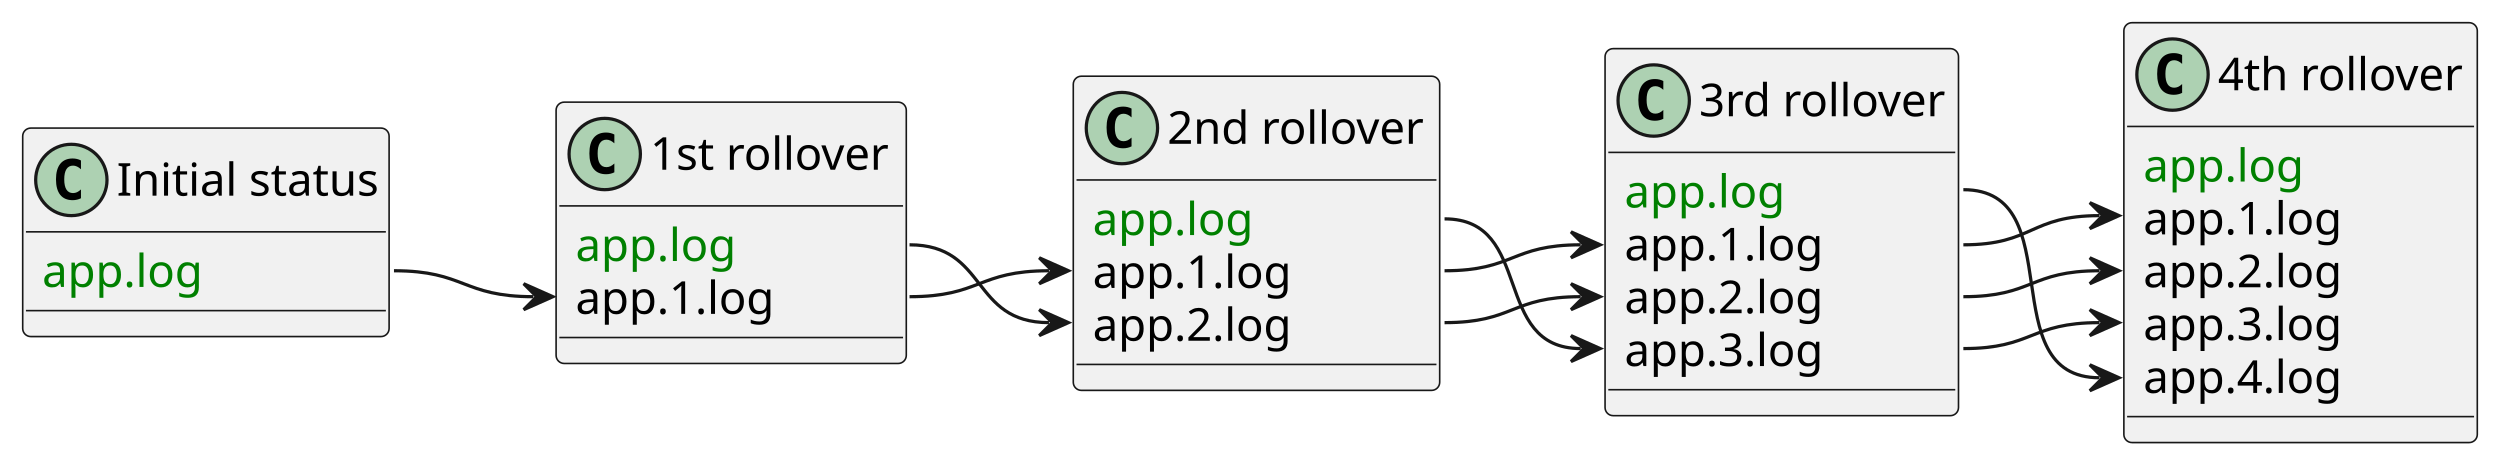
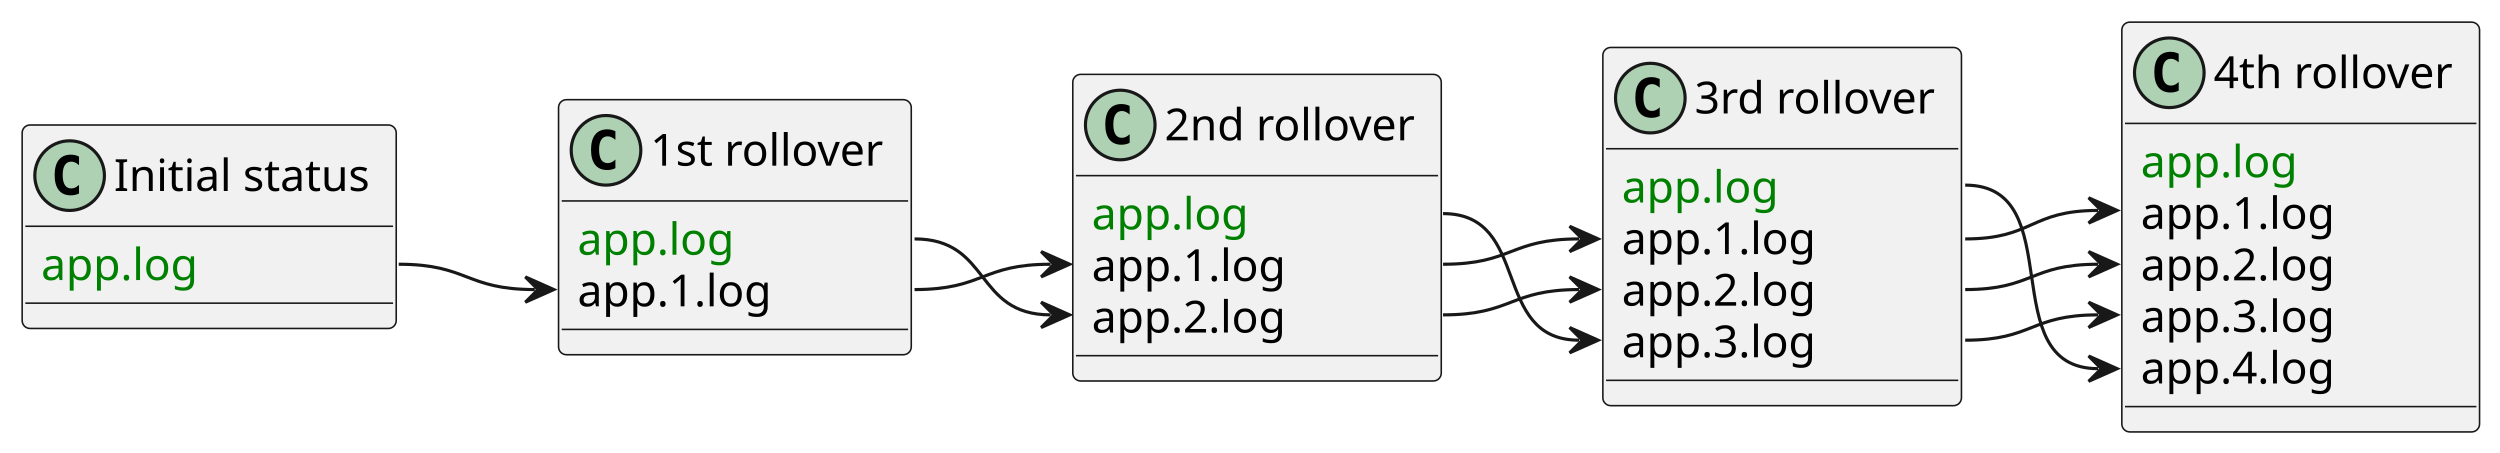
- <svg xmlns="http://www.w3.org/2000/svg" contentStyleType="text/css" height="143px" preserveAspectRatio="none" style="width:771px;height:143px;background:#FFFFFF;" version="1.1" viewBox="0 0 771 143" width="771px" zoomAndPan="magnify">
+ <svg xmlns="http://www.w3.org/2000/svg" contentStyleType="text/css" data-diagram-type="CLASS" height="143px" preserveAspectRatio="none" style="width:790px;height:143px;background:#FFFFFF;" version="1.1" viewBox="0 0 790 143" width="790px" zoomAndPan="magnify">
  <defs />
  <g>
-     <g id="elem_initial">
-       <rect codeLine="1" fill="#F1F1F1" height="64.297" id="initial" rx="2.5" ry="2.5" style="stroke:#181818;stroke-width:0.5;" width="113" x="7" y="39.5" />
-       <ellipse cx="22" cy="55.5" fill="#ADD1B2" rx="11" ry="11" style="stroke:#181818;stroke-width:1.0;" />
+     <g class="entity" data-entity="initial" data-source-line="1" data-uid="ent0002" id="entity_initial">
+       <rect fill="#F1F1F1" height="64.297" rx="2.5" ry="2.5" style="stroke:#181818;stroke-width:0.5;" width="118.208" x="7" y="39.5" />
+       <ellipse cx="22" cy="55.5" fill="#ADD1B2" rx="11" ry="11" style="stroke:#181818;stroke-width:1;" />
      <path d="M24.969,61.141 Q24.391,61.438 23.75,61.578 Q23.109,61.734 22.406,61.734 Q19.906,61.734 18.578,60.094 Q17.266,58.438 17.266,55.312 Q17.266,52.188 18.578,50.531 Q19.906,48.875 22.406,48.875 Q23.109,48.875 23.75,49.031 Q24.406,49.188 24.969,49.484 L24.969,52.203 Q24.344,51.625 23.75,51.359 Q23.156,51.078 22.531,51.078 Q21.188,51.078 20.5,52.156 Q19.812,53.219 19.812,55.312 Q19.812,57.406 20.5,58.484 Q21.188,59.547 22.531,59.547 Q23.156,59.547 23.75,59.281 Q24.344,59 24.969,58.422 L24.969,61.141 Z " fill="#000000" />
-       <text fill="#000000" font-family="sans-serif" font-size="14" lengthAdjust="spacing" textLength="81" x="36" y="60.347">Initial status</text>
-       <line style="stroke:#181818;stroke-width:0.5;" x1="8" x2="119" y1="71.5" y2="71.5" />
-       <text fill="#008000" font-family="sans-serif" font-size="14" lengthAdjust="spacing" textLength="51" x="13" y="88.495">app.log</text>
-       <line style="stroke:#181818;stroke-width:0.5;" x1="8" x2="119" y1="95.797" y2="95.797" />
+       <text fill="#000000" font-family="sans-serif" font-size="14" lengthAdjust="spacing" textLength="86.208" x="36" y="60.347">Initial status</text>
+       <line style="stroke:#181818;stroke-width:0.5;" x1="8" x2="124.208" y1="71.5" y2="71.5" />
+       <text fill="#008000" font-family="sans-serif" font-size="14" lengthAdjust="spacing" textLength="52.145" x="13" y="88.495">app.log</text>
+       <line style="stroke:#181818;stroke-width:0.5;" x1="8" x2="124.208" y1="95.797" y2="95.797" />
    </g>
-     <g id="elem_first">
-       <rect codeLine="4" fill="#F1F1F1" height="80.594" id="first" rx="2.5" ry="2.5" style="stroke:#181818;stroke-width:0.5;" width="108" x="171.5" y="31.5" />
-       <ellipse cx="186.5" cy="47.5" fill="#ADD1B2" rx="11" ry="11" style="stroke:#181818;stroke-width:1.0;" />
-       <path d="M189.469,53.141 Q188.891,53.438 188.25,53.578 Q187.609,53.734 186.906,53.734 Q184.406,53.734 183.078,52.094 Q181.766,50.438 181.766,47.312 Q181.766,44.188 183.078,42.531 Q184.406,40.875 186.906,40.875 Q187.609,40.875 188.25,41.031 Q188.906,41.188 189.469,41.484 L189.469,44.203 Q188.844,43.625 188.25,43.359 Q187.656,43.078 187.031,43.078 Q185.688,43.078 185,44.156 Q184.312,45.219 184.312,47.312 Q184.312,49.406 185,50.484 Q185.688,51.547 187.031,51.547 Q187.656,51.547 188.25,51.281 Q188.844,51 189.469,50.422 L189.469,53.141 Z " fill="#000000" />
-       <text fill="#000000" font-family="sans-serif" font-size="14" lengthAdjust="spacing" textLength="76" x="200.5" y="52.347">1st rollover</text>
-       <line style="stroke:#181818;stroke-width:0.5;" x1="172.5" x2="278.5" y1="63.5" y2="63.5" />
-       <text fill="#008000" font-family="sans-serif" font-size="14" lengthAdjust="spacing" textLength="51" x="177.5" y="80.495">app.log</text>
-       <text fill="#000000" font-family="sans-serif" font-size="14" lengthAdjust="spacing" textLength="64" x="177.5" y="96.792">app.1.log</text>
-       <line style="stroke:#181818;stroke-width:0.5;" x1="172.5" x2="278.5" y1="104.094" y2="104.094" />
+     <g class="entity" data-entity="first" data-source-line="4" data-uid="ent0003" id="entity_first">
+       <rect fill="#F1F1F1" height="80.594" rx="2.5" ry="2.5" style="stroke:#181818;stroke-width:0.5;" width="111.461" x="176.5" y="31.5" />
+       <ellipse cx="191.5" cy="47.5" fill="#ADD1B2" rx="11" ry="11" style="stroke:#181818;stroke-width:1;" />
+       <path d="M194.469,53.141 Q193.891,53.438 193.25,53.578 Q192.609,53.734 191.906,53.734 Q189.406,53.734 188.078,52.094 Q186.766,50.438 186.766,47.312 Q186.766,44.188 188.078,42.531 Q189.406,40.875 191.906,40.875 Q192.609,40.875 193.25,41.031 Q193.906,41.188 194.469,41.484 L194.469,44.203 Q193.844,43.625 193.25,43.359 Q192.656,43.078 192.031,43.078 Q190.688,43.078 190,44.156 Q189.312,45.219 189.312,47.312 Q189.312,49.406 190,50.484 Q190.688,51.547 192.031,51.547 Q192.656,51.547 193.25,51.281 Q193.844,51 194.469,50.422 L194.469,53.141 Z " fill="#000000" />
+       <text fill="#000000" font-family="sans-serif" font-size="14" lengthAdjust="spacing" textLength="79.461" x="205.5" y="52.347">1st rollover</text>
+       <line style="stroke:#181818;stroke-width:0.5;" x1="177.5" x2="286.961" y1="63.5" y2="63.5" />
+       <text fill="#008000" font-family="sans-serif" font-size="14" lengthAdjust="spacing" textLength="52.145" x="182.5" y="80.495">app.log</text>
+       <text fill="#000000" font-family="sans-serif" font-size="14" lengthAdjust="spacing" textLength="65.502" x="182.5" y="96.792">app.1.log</text>
+       <line style="stroke:#181818;stroke-width:0.5;" x1="177.5" x2="286.961" y1="104.094" y2="104.094" />
    </g>
-     <g id="elem_second">
-       <rect codeLine="8" fill="#F1F1F1" height="96.891" id="second" rx="2.5" ry="2.5" style="stroke:#181818;stroke-width:0.5;" width="113" x="331" y="23.5" />
-       <ellipse cx="346" cy="39.5" fill="#ADD1B2" rx="11" ry="11" style="stroke:#181818;stroke-width:1.0;" />
-       <path d="M348.969,45.141 Q348.391,45.438 347.75,45.578 Q347.109,45.734 346.406,45.734 Q343.906,45.734 342.578,44.094 Q341.266,42.438 341.266,39.312 Q341.266,36.188 342.578,34.531 Q343.906,32.875 346.406,32.875 Q347.109,32.875 347.75,33.031 Q348.406,33.188 348.969,33.484 L348.969,36.203 Q348.344,35.625 347.75,35.359 Q347.156,35.078 346.531,35.078 Q345.188,35.078 344.5,36.156 Q343.812,37.219 343.812,39.312 Q343.812,41.406 344.5,42.484 Q345.188,43.547 346.531,43.547 Q347.156,43.547 347.75,43.281 Q348.344,43 348.969,42.422 L348.969,45.141 Z " fill="#000000" />
-       <text fill="#000000" font-family="sans-serif" font-size="14" lengthAdjust="spacing" textLength="81" x="360" y="44.347">2nd rollover</text>
-       <line style="stroke:#181818;stroke-width:0.5;" x1="332" x2="443" y1="55.5" y2="55.5" />
-       <text fill="#008000" font-family="sans-serif" font-size="14" lengthAdjust="spacing" textLength="51" x="337" y="72.495">app.log</text>
-       <text fill="#000000" font-family="sans-serif" font-size="14" lengthAdjust="spacing" textLength="64" x="337" y="88.792">app.1.log</text>
-       <text fill="#000000" font-family="sans-serif" font-size="14" lengthAdjust="spacing" textLength="64" x="337" y="105.089">app.2.log</text>
-       <line style="stroke:#181818;stroke-width:0.5;" x1="332" x2="443" y1="112.391" y2="112.391" />
+     <g class="entity" data-entity="second" data-source-line="8" data-uid="ent0004" id="entity_second">
+       <rect fill="#F1F1F1" height="96.891" rx="2.5" ry="2.5" style="stroke:#181818;stroke-width:0.5;" width="116.438" x="339" y="23.5" />
+       <ellipse cx="354" cy="39.5" fill="#ADD1B2" rx="11" ry="11" style="stroke:#181818;stroke-width:1;" />
+       <path d="M356.969,45.141 Q356.391,45.438 355.75,45.578 Q355.109,45.734 354.406,45.734 Q351.906,45.734 350.578,44.094 Q349.266,42.438 349.266,39.312 Q349.266,36.188 350.578,34.531 Q351.906,32.875 354.406,32.875 Q355.109,32.875 355.75,33.031 Q356.406,33.188 356.969,33.484 L356.969,36.203 Q356.344,35.625 355.75,35.359 Q355.156,35.078 354.531,35.078 Q353.188,35.078 352.5,36.156 Q351.812,37.219 351.812,39.312 Q351.812,41.406 352.5,42.484 Q353.188,43.547 354.531,43.547 Q355.156,43.547 355.75,43.281 Q356.344,43 356.969,42.422 L356.969,45.141 Z " fill="#000000" />
+       <text fill="#000000" font-family="sans-serif" font-size="14" lengthAdjust="spacing" textLength="84.438" x="368" y="44.347">2nd rollover</text>
+       <line style="stroke:#181818;stroke-width:0.5;" x1="340" x2="454.438" y1="55.5" y2="55.5" />
+       <text fill="#008000" font-family="sans-serif" font-size="14" lengthAdjust="spacing" textLength="52.145" x="345" y="72.495">app.log</text>
+       <text fill="#000000" font-family="sans-serif" font-size="14" lengthAdjust="spacing" textLength="65.502" x="345" y="88.792">app.1.log</text>
+       <text fill="#000000" font-family="sans-serif" font-size="14" lengthAdjust="spacing" textLength="65.502" x="345" y="105.089">app.2.log</text>
+       <line style="stroke:#181818;stroke-width:0.5;" x1="340" x2="454.438" y1="112.391" y2="112.391" />
    </g>
-     <g id="elem_third">
-       <rect codeLine="13" fill="#F1F1F1" height="113.188" id="third" rx="2.5" ry="2.5" style="stroke:#181818;stroke-width:0.5;" width="109" x="495" y="15" />
-       <ellipse cx="510" cy="31" fill="#ADD1B2" rx="11" ry="11" style="stroke:#181818;stroke-width:1.0;" />
-       <path d="M512.969,36.641 Q512.391,36.938 511.75,37.078 Q511.109,37.234 510.406,37.234 Q507.906,37.234 506.578,35.594 Q505.266,33.938 505.266,30.812 Q505.266,27.688 506.578,26.031 Q507.906,24.375 510.406,24.375 Q511.109,24.375 511.75,24.531 Q512.406,24.688 512.969,24.984 L512.969,27.703 Q512.344,27.125 511.75,26.859 Q511.156,26.578 510.531,26.578 Q509.188,26.578 508.5,27.656 Q507.812,28.719 507.812,30.812 Q507.812,32.906 508.5,33.984 Q509.188,35.047 510.531,35.047 Q511.156,35.047 511.75,34.781 Q512.344,34.5 512.969,33.922 L512.969,36.641 Z " fill="#000000" />
-       <text fill="#000000" font-family="sans-serif" font-size="14" lengthAdjust="spacing" textLength="77" x="524" y="35.847">3rd rollover</text>
-       <line style="stroke:#181818;stroke-width:0.5;" x1="496" x2="603" y1="47" y2="47" />
-       <text fill="#008000" font-family="sans-serif" font-size="14" lengthAdjust="spacing" textLength="51" x="501" y="63.995">app.log</text>
-       <text fill="#000000" font-family="sans-serif" font-size="14" lengthAdjust="spacing" textLength="64" x="501" y="80.292">app.1.log</text>
-       <text fill="#000000" font-family="sans-serif" font-size="14" lengthAdjust="spacing" textLength="64" x="501" y="96.589">app.2.log</text>
-       <text fill="#000000" font-family="sans-serif" font-size="14" lengthAdjust="spacing" textLength="64" x="501" y="112.886">app.3.log</text>
-       <line style="stroke:#181818;stroke-width:0.5;" x1="496" x2="603" y1="120.188" y2="120.188" />
+     <g class="entity" data-entity="third" data-source-line="13" data-uid="ent0005" id="entity_third">
+       <rect fill="#F1F1F1" height="113.188" rx="2.5" ry="2.5" style="stroke:#181818;stroke-width:0.5;" width="113.32" x="506.5" y="15" />
+       <ellipse cx="521.5" cy="31" fill="#ADD1B2" rx="11" ry="11" style="stroke:#181818;stroke-width:1;" />
+       <path d="M524.469,36.641 Q523.891,36.938 523.25,37.078 Q522.609,37.234 521.906,37.234 Q519.406,37.234 518.078,35.594 Q516.766,33.938 516.766,30.812 Q516.766,27.688 518.078,26.031 Q519.406,24.375 521.906,24.375 Q522.609,24.375 523.25,24.531 Q523.906,24.688 524.469,24.984 L524.469,27.703 Q523.844,27.125 523.25,26.859 Q522.656,26.578 522.031,26.578 Q520.688,26.578 520,27.656 Q519.312,28.719 519.312,30.812 Q519.312,32.906 520,33.984 Q520.688,35.047 522.031,35.047 Q522.656,35.047 523.25,34.781 Q523.844,34.5 524.469,33.922 L524.469,36.641 Z " fill="#000000" />
+       <text fill="#000000" font-family="sans-serif" font-size="14" lengthAdjust="spacing" textLength="81.32" x="535.5" y="35.847">3rd rollover</text>
+       <line style="stroke:#181818;stroke-width:0.5;" x1="507.5" x2="618.82" y1="47" y2="47" />
+       <text fill="#008000" font-family="sans-serif" font-size="14" lengthAdjust="spacing" textLength="52.145" x="512.5" y="63.995">app.log</text>
+       <text fill="#000000" font-family="sans-serif" font-size="14" lengthAdjust="spacing" textLength="65.502" x="512.5" y="80.292">app.1.log</text>
+       <text fill="#000000" font-family="sans-serif" font-size="14" lengthAdjust="spacing" textLength="65.502" x="512.5" y="96.589">app.2.log</text>
+       <text fill="#000000" font-family="sans-serif" font-size="14" lengthAdjust="spacing" textLength="65.502" x="512.5" y="112.886">app.3.log</text>
+       <line style="stroke:#181818;stroke-width:0.5;" x1="507.5" x2="618.82" y1="120.188" y2="120.188" />
    </g>
-     <g id="elem_fourth">
-       <rect codeLine="19" fill="#F1F1F1" height="129.484" id="fourth" rx="2.5" ry="2.5" style="stroke:#181818;stroke-width:0.5;" width="109" x="655" y="7" />
-       <ellipse cx="670" cy="23" fill="#ADD1B2" rx="11" ry="11" style="stroke:#181818;stroke-width:1.0;" />
-       <path d="M672.969,28.641 Q672.391,28.938 671.75,29.078 Q671.109,29.234 670.406,29.234 Q667.906,29.234 666.578,27.594 Q665.266,25.938 665.266,22.812 Q665.266,19.688 666.578,18.031 Q667.906,16.375 670.406,16.375 Q671.109,16.375 671.75,16.531 Q672.406,16.688 672.969,16.984 L672.969,19.703 Q672.344,19.125 671.75,18.859 Q671.156,18.578 670.531,18.578 Q669.188,18.578 668.5,19.656 Q667.812,20.719 667.812,22.812 Q667.812,24.906 668.5,25.984 Q669.188,27.047 670.531,27.047 Q671.156,27.047 671.75,26.781 Q672.344,26.5 672.969,25.922 L672.969,28.641 Z " fill="#000000" />
-       <text fill="#000000" font-family="sans-serif" font-size="14" lengthAdjust="spacing" textLength="77" x="684" y="27.847">4th rollover</text>
-       <line style="stroke:#181818;stroke-width:0.5;" x1="656" x2="763" y1="39" y2="39" />
-       <text fill="#008000" font-family="sans-serif" font-size="14" lengthAdjust="spacing" textLength="51" x="661" y="55.995">app.log</text>
-       <text fill="#000000" font-family="sans-serif" font-size="14" lengthAdjust="spacing" textLength="64" x="661" y="72.292">app.1.log</text>
-       <text fill="#000000" font-family="sans-serif" font-size="14" lengthAdjust="spacing" textLength="64" x="661" y="88.589">app.2.log</text>
-       <text fill="#000000" font-family="sans-serif" font-size="14" lengthAdjust="spacing" textLength="64" x="661" y="104.886">app.3.log</text>
-       <text fill="#000000" font-family="sans-serif" font-size="14" lengthAdjust="spacing" textLength="64" x="661" y="121.183">app.4.log</text>
-       <line style="stroke:#181818;stroke-width:0.5;" x1="656" x2="763" y1="128.484" y2="128.484" />
+     <g class="entity" data-entity="fourth" data-source-line="19" data-uid="ent0006" id="entity_fourth">
+       <rect fill="#F1F1F1" height="129.484" rx="2.5" ry="2.5" style="stroke:#181818;stroke-width:0.5;" width="113.04" x="670.5" y="7" />
+       <ellipse cx="685.5" cy="23" fill="#ADD1B2" rx="11" ry="11" style="stroke:#181818;stroke-width:1;" />
+       <path d="M688.469,28.641 Q687.891,28.938 687.25,29.078 Q686.609,29.234 685.906,29.234 Q683.406,29.234 682.078,27.594 Q680.766,25.938 680.766,22.812 Q680.766,19.688 682.078,18.031 Q683.406,16.375 685.906,16.375 Q686.609,16.375 687.25,16.531 Q687.906,16.688 688.469,16.984 L688.469,19.703 Q687.844,19.125 687.25,18.859 Q686.656,18.578 686.031,18.578 Q684.688,18.578 684,19.656 Q683.312,20.719 683.312,22.812 Q683.312,24.906 684,25.984 Q684.688,27.047 686.031,27.047 Q686.656,27.047 687.25,26.781 Q687.844,26.5 688.469,25.922 L688.469,28.641 Z " fill="#000000" />
+       <text fill="#000000" font-family="sans-serif" font-size="14" lengthAdjust="spacing" textLength="81.04" x="699.5" y="27.847">4th rollover</text>
+       <line style="stroke:#181818;stroke-width:0.5;" x1="671.5" x2="782.54" y1="39" y2="39" />
+       <text fill="#008000" font-family="sans-serif" font-size="14" lengthAdjust="spacing" textLength="52.145" x="676.5" y="55.995">app.log</text>
+       <text fill="#000000" font-family="sans-serif" font-size="14" lengthAdjust="spacing" textLength="65.502" x="676.5" y="72.292">app.1.log</text>
+       <text fill="#000000" font-family="sans-serif" font-size="14" lengthAdjust="spacing" textLength="65.502" x="676.5" y="88.589">app.2.log</text>
+       <text fill="#000000" font-family="sans-serif" font-size="14" lengthAdjust="spacing" textLength="65.502" x="676.5" y="104.886">app.3.log</text>
+       <text fill="#000000" font-family="sans-serif" font-size="14" lengthAdjust="spacing" textLength="65.502" x="676.5" y="121.183">app.4.log</text>
+       <line style="stroke:#181818;stroke-width:0.5;" x1="671.5" x2="782.54" y1="128.484" y2="128.484" />
    </g>
-     <g id="link_initial_first">
-       <path codeLine="27" d="M121.5,83.5 C143.57,83.5 142.43,91.5 164.5,91.5 " fill="none" id="initial-to-first" style="stroke:#181818;stroke-width:1.0;" />
-       <polygon fill="#181818" points="170.5,91.5,161.5,87.5,165.5,91.5,161.5,95.5,170.5,91.5" style="stroke:#181818;stroke-width:1.0;" />
+     <g class="link" data-entity-1="initial" data-entity-2="first" data-source-line="27" data-uid="lnk7" id="link_initial_first">
+       <path codeLine="27" d="M126,83.5 C148.07,83.5 146.93,91.5 169,91.5" fill="none" id="initial-to-first" style="stroke:#181818;stroke-width:1;" />
+       <polygon fill="#181818" points="175,91.5,166,87.5,170,91.5,166,95.5,175,91.5" style="stroke:#181818;stroke-width:1;" />
    </g>
-     <g id="link_first_second">
-       <path codeLine="29" d="M280.5,75.5 C304.75,75.5 299.25,99.5 323.5,99.5 " fill="none" id="first-to-second" style="stroke:#181818;stroke-width:1.0;" />
-       <polygon fill="#181818" points="329.5,99.5,320.5,95.5,324.5,99.5,320.5,103.5,329.5,99.5" style="stroke:#181818;stroke-width:1.0;" />
+     <g class="link" data-entity-1="first" data-entity-2="second" data-source-line="29" data-uid="lnk8" id="link_first_second">
+       <path codeLine="29" d="M289,75.5 C313.25,75.5 307.75,99.5 332,99.5" fill="none" id="first-to-second" style="stroke:#181818;stroke-width:1;" />
+       <polygon fill="#181818" points="338,99.5,329,95.5,333,99.5,329,103.5,338,99.5" style="stroke:#181818;stroke-width:1;" />
    </g>
-     <g id="link_first_second">
-       <path codeLine="30" d="M280.5,91.5 C302.57,91.5 301.43,83.5 323.5,83.5 " fill="none" id="first-to-second-1" style="stroke:#181818;stroke-width:1.0;" />
-       <polygon fill="#181818" points="329.5,83.5,320.5,79.5,324.5,83.5,320.5,87.5,329.5,83.5" style="stroke:#181818;stroke-width:1.0;" />
+     <g class="link" data-entity-1="first" data-entity-2="second" data-source-line="30" data-uid="lnk9" id="link_first_second">
+       <path codeLine="30" d="M289,91.5 C311.07,91.5 309.93,83.5 332,83.5" fill="none" id="first-to-second-1" style="stroke:#181818;stroke-width:1;" />
+       <polygon fill="#181818" points="338,83.5,329,79.5,333,83.5,329,87.5,338,83.5" style="stroke:#181818;stroke-width:1;" />
    </g>
-     <g id="link_second_third">
-       <path codeLine="32" d="M445.5,67.5 C473.27,67.5 459.73,107.5 487.5,107.5 " fill="none" id="second-to-third" style="stroke:#181818;stroke-width:1.0;" />
-       <polygon fill="#181818" points="493.5,107.5,484.5,103.5,488.5,107.5,484.5,111.5,493.5,107.5" style="stroke:#181818;stroke-width:1.0;" />
+     <g class="link" data-entity-1="second" data-entity-2="third" data-source-line="32" data-uid="lnk10" id="link_second_third">
+       <path codeLine="32" d="M456,67.5 C484.11,67.5 470.89,107.5 499,107.5" fill="none" id="second-to-third" style="stroke:#181818;stroke-width:1;" />
+       <polygon fill="#181818" points="505,107.5,496,103.5,500,107.5,496,111.5,505,107.5" style="stroke:#181818;stroke-width:1;" />
    </g>
-     <g id="link_second_third">
-       <path codeLine="33" d="M445.5,83.5 C467.13,83.5 465.87,75.5 487.5,75.5 " fill="none" id="second-to-third-1" style="stroke:#181818;stroke-width:1.0;" />
-       <polygon fill="#181818" points="493.5,75.5,484.5,71.5,488.5,75.5,484.5,79.5,493.5,75.5" style="stroke:#181818;stroke-width:1.0;" />
+     <g class="link" data-entity-1="second" data-entity-2="third" data-source-line="33" data-uid="lnk11" id="link_second_third">
+       <path codeLine="33" d="M456,83.5 C478.07,83.5 476.93,75.5 499,75.5" fill="none" id="second-to-third-1" style="stroke:#181818;stroke-width:1;" />
+       <polygon fill="#181818" points="505,75.5,496,71.5,500,75.5,496,79.5,505,75.5" style="stroke:#181818;stroke-width:1;" />
    </g>
-     <g id="link_second_third">
-       <path codeLine="34" d="M445.5,99.5 C467.13,99.5 465.87,91.5 487.5,91.5 " fill="none" id="second-to-third-2" style="stroke:#181818;stroke-width:1.0;" />
-       <polygon fill="#181818" points="493.5,91.5,484.5,87.5,488.5,91.5,484.5,95.5,493.5,91.5" style="stroke:#181818;stroke-width:1.0;" />
+     <g class="link" data-entity-1="second" data-entity-2="third" data-source-line="34" data-uid="lnk12" id="link_second_third">
+       <path codeLine="34" d="M456,99.5 C478.07,99.5 476.93,91.5 499,91.5" fill="none" id="second-to-third-2" style="stroke:#181818;stroke-width:1;" />
+       <polygon fill="#181818" points="505,91.5,496,87.5,500,91.5,496,95.5,505,91.5" style="stroke:#181818;stroke-width:1;" />
    </g>
-     <g id="link_third_fourth">
-       <path codeLine="36" d="M605.5,58.5 C638.96,58.5 614.04,116.5 647.5,116.5 " fill="none" id="third-to-fourth" style="stroke:#181818;stroke-width:1.0;" />
-       <polygon fill="#181818" points="653.5,116.5,644.5,112.5,648.5,116.5,644.5,120.5,653.5,116.5" style="stroke:#181818;stroke-width:1.0;" />
+     <g class="link" data-entity-1="third" data-entity-2="fourth" data-source-line="36" data-uid="lnk13" id="link_third_fourth">
+       <path codeLine="36" d="M621,58.5 C654.46,58.5 629.54,116.5 663,116.5" fill="none" id="third-to-fourth" style="stroke:#181818;stroke-width:1;" />
+       <polygon fill="#181818" points="669,116.5,660,112.5,664,116.5,660,120.5,669,116.5" style="stroke:#181818;stroke-width:1;" />
    </g>
-     <g id="link_third_fourth">
-       <path codeLine="37" d="M605.5,75.5 C627.21,75.5 625.79,66.5 647.5,66.5 " fill="none" id="third-to-fourth-1" style="stroke:#181818;stroke-width:1.0;" />
-       <polygon fill="#181818" points="653.5,66.5,644.5,62.5,648.5,66.5,644.5,70.5,653.5,66.5" style="stroke:#181818;stroke-width:1.0;" />
+     <g class="link" data-entity-1="third" data-entity-2="fourth" data-source-line="37" data-uid="lnk14" id="link_third_fourth">
+       <path codeLine="37" d="M621,75.5 C642.71,75.5 641.29,66.5 663,66.5" fill="none" id="third-to-fourth-1" style="stroke:#181818;stroke-width:1;" />
+       <polygon fill="#181818" points="669,66.5,660,62.5,664,66.5,660,70.5,669,66.5" style="stroke:#181818;stroke-width:1;" />
    </g>
-     <g id="link_third_fourth">
-       <path codeLine="38" d="M605.5,91.5 C627.13,91.5 625.87,83.5 647.5,83.5 " fill="none" id="third-to-fourth-2" style="stroke:#181818;stroke-width:1.0;" />
-       <polygon fill="#181818" points="653.5,83.5,644.5,79.5,648.5,83.5,644.5,87.5,653.5,83.5" style="stroke:#181818;stroke-width:1.0;" />
+     <g class="link" data-entity-1="third" data-entity-2="fourth" data-source-line="38" data-uid="lnk15" id="link_third_fourth">
+       <path codeLine="38" d="M621,91.5 C642.63,91.5 641.37,83.5 663,83.5" fill="none" id="third-to-fourth-2" style="stroke:#181818;stroke-width:1;" />
+       <polygon fill="#181818" points="669,83.5,660,79.5,664,83.5,660,87.5,669,83.5" style="stroke:#181818;stroke-width:1;" />
    </g>
-     <g id="link_third_fourth">
-       <path codeLine="39" d="M605.5,107.5 C627.13,107.5 625.87,99.5 647.5,99.5 " fill="none" id="third-to-fourth-3" style="stroke:#181818;stroke-width:1.0;" />
-       <polygon fill="#181818" points="653.5,99.5,644.5,95.5,648.5,99.5,644.5,103.5,653.5,99.5" style="stroke:#181818;stroke-width:1.0;" />
+     <g class="link" data-entity-1="third" data-entity-2="fourth" data-source-line="39" data-uid="lnk16" id="link_third_fourth">
+       <path codeLine="39" d="M621,107.5 C642.63,107.5 641.37,99.5 663,99.5" fill="none" id="third-to-fourth-3" style="stroke:#181818;stroke-width:1;" />
+       <polygon fill="#181818" points="669,99.5,660,95.5,664,99.5,660,103.5,669,99.5" style="stroke:#181818;stroke-width:1;" />
    </g>
  </g>
</svg>
